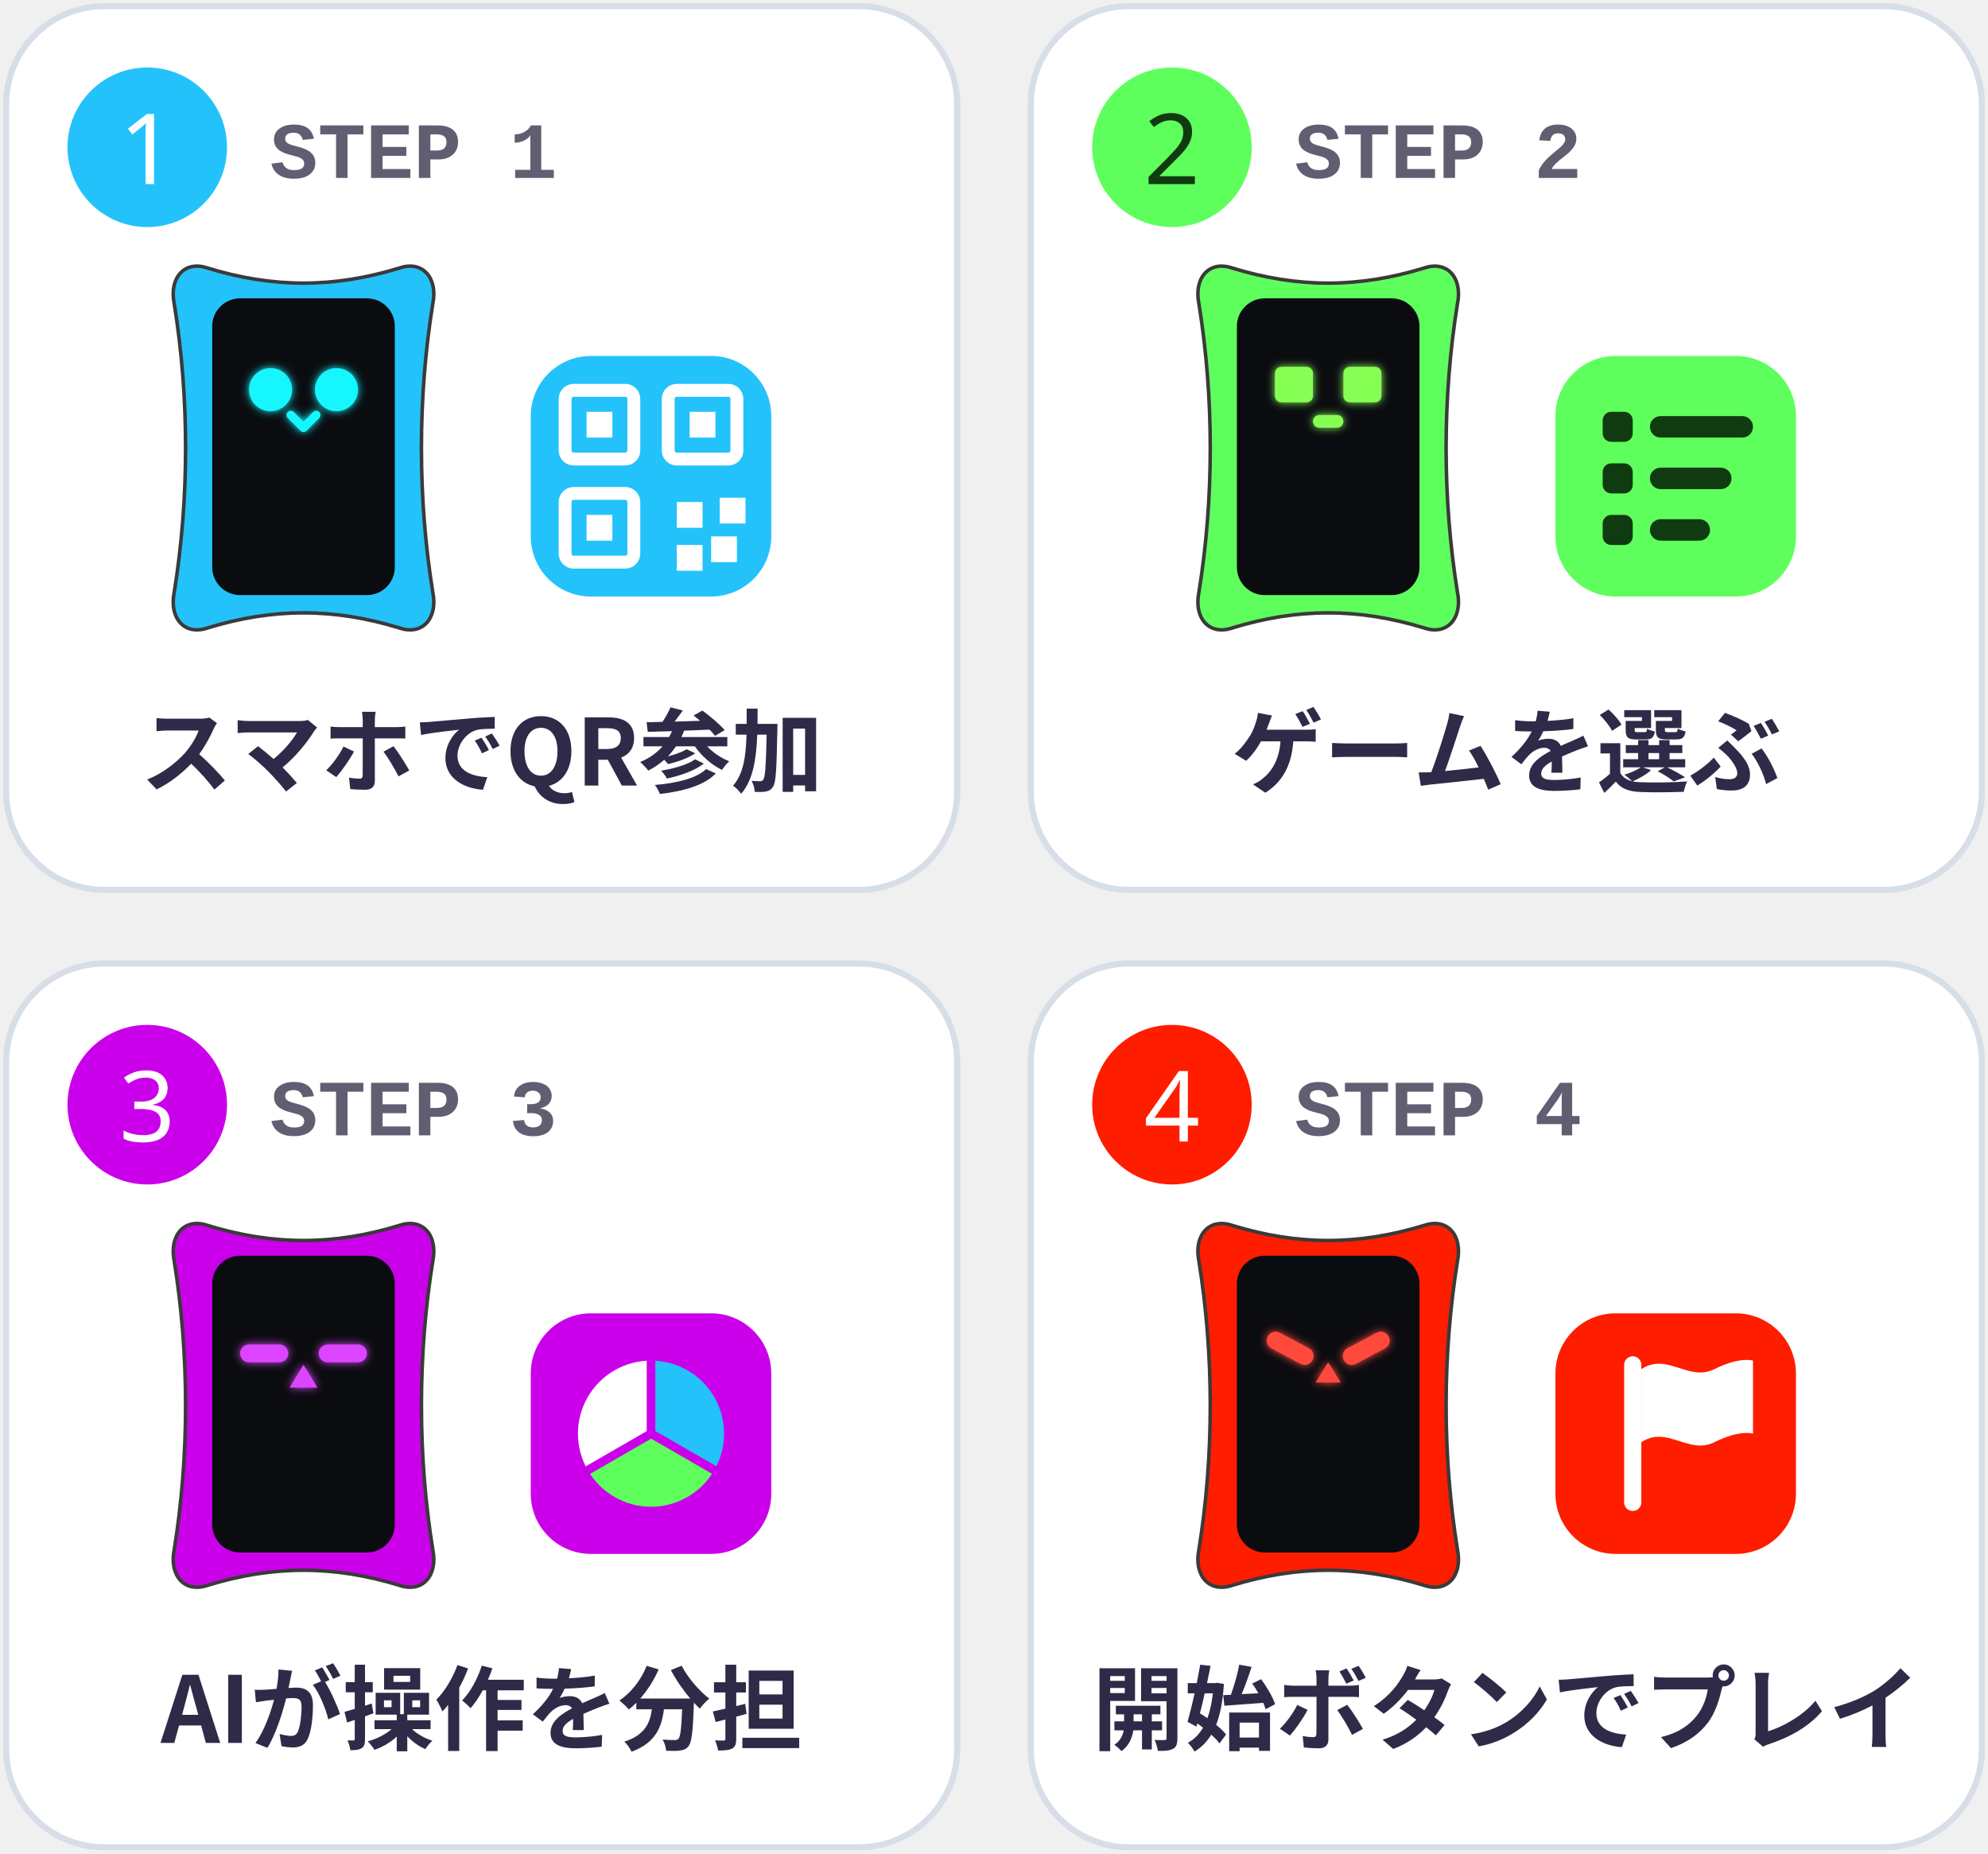
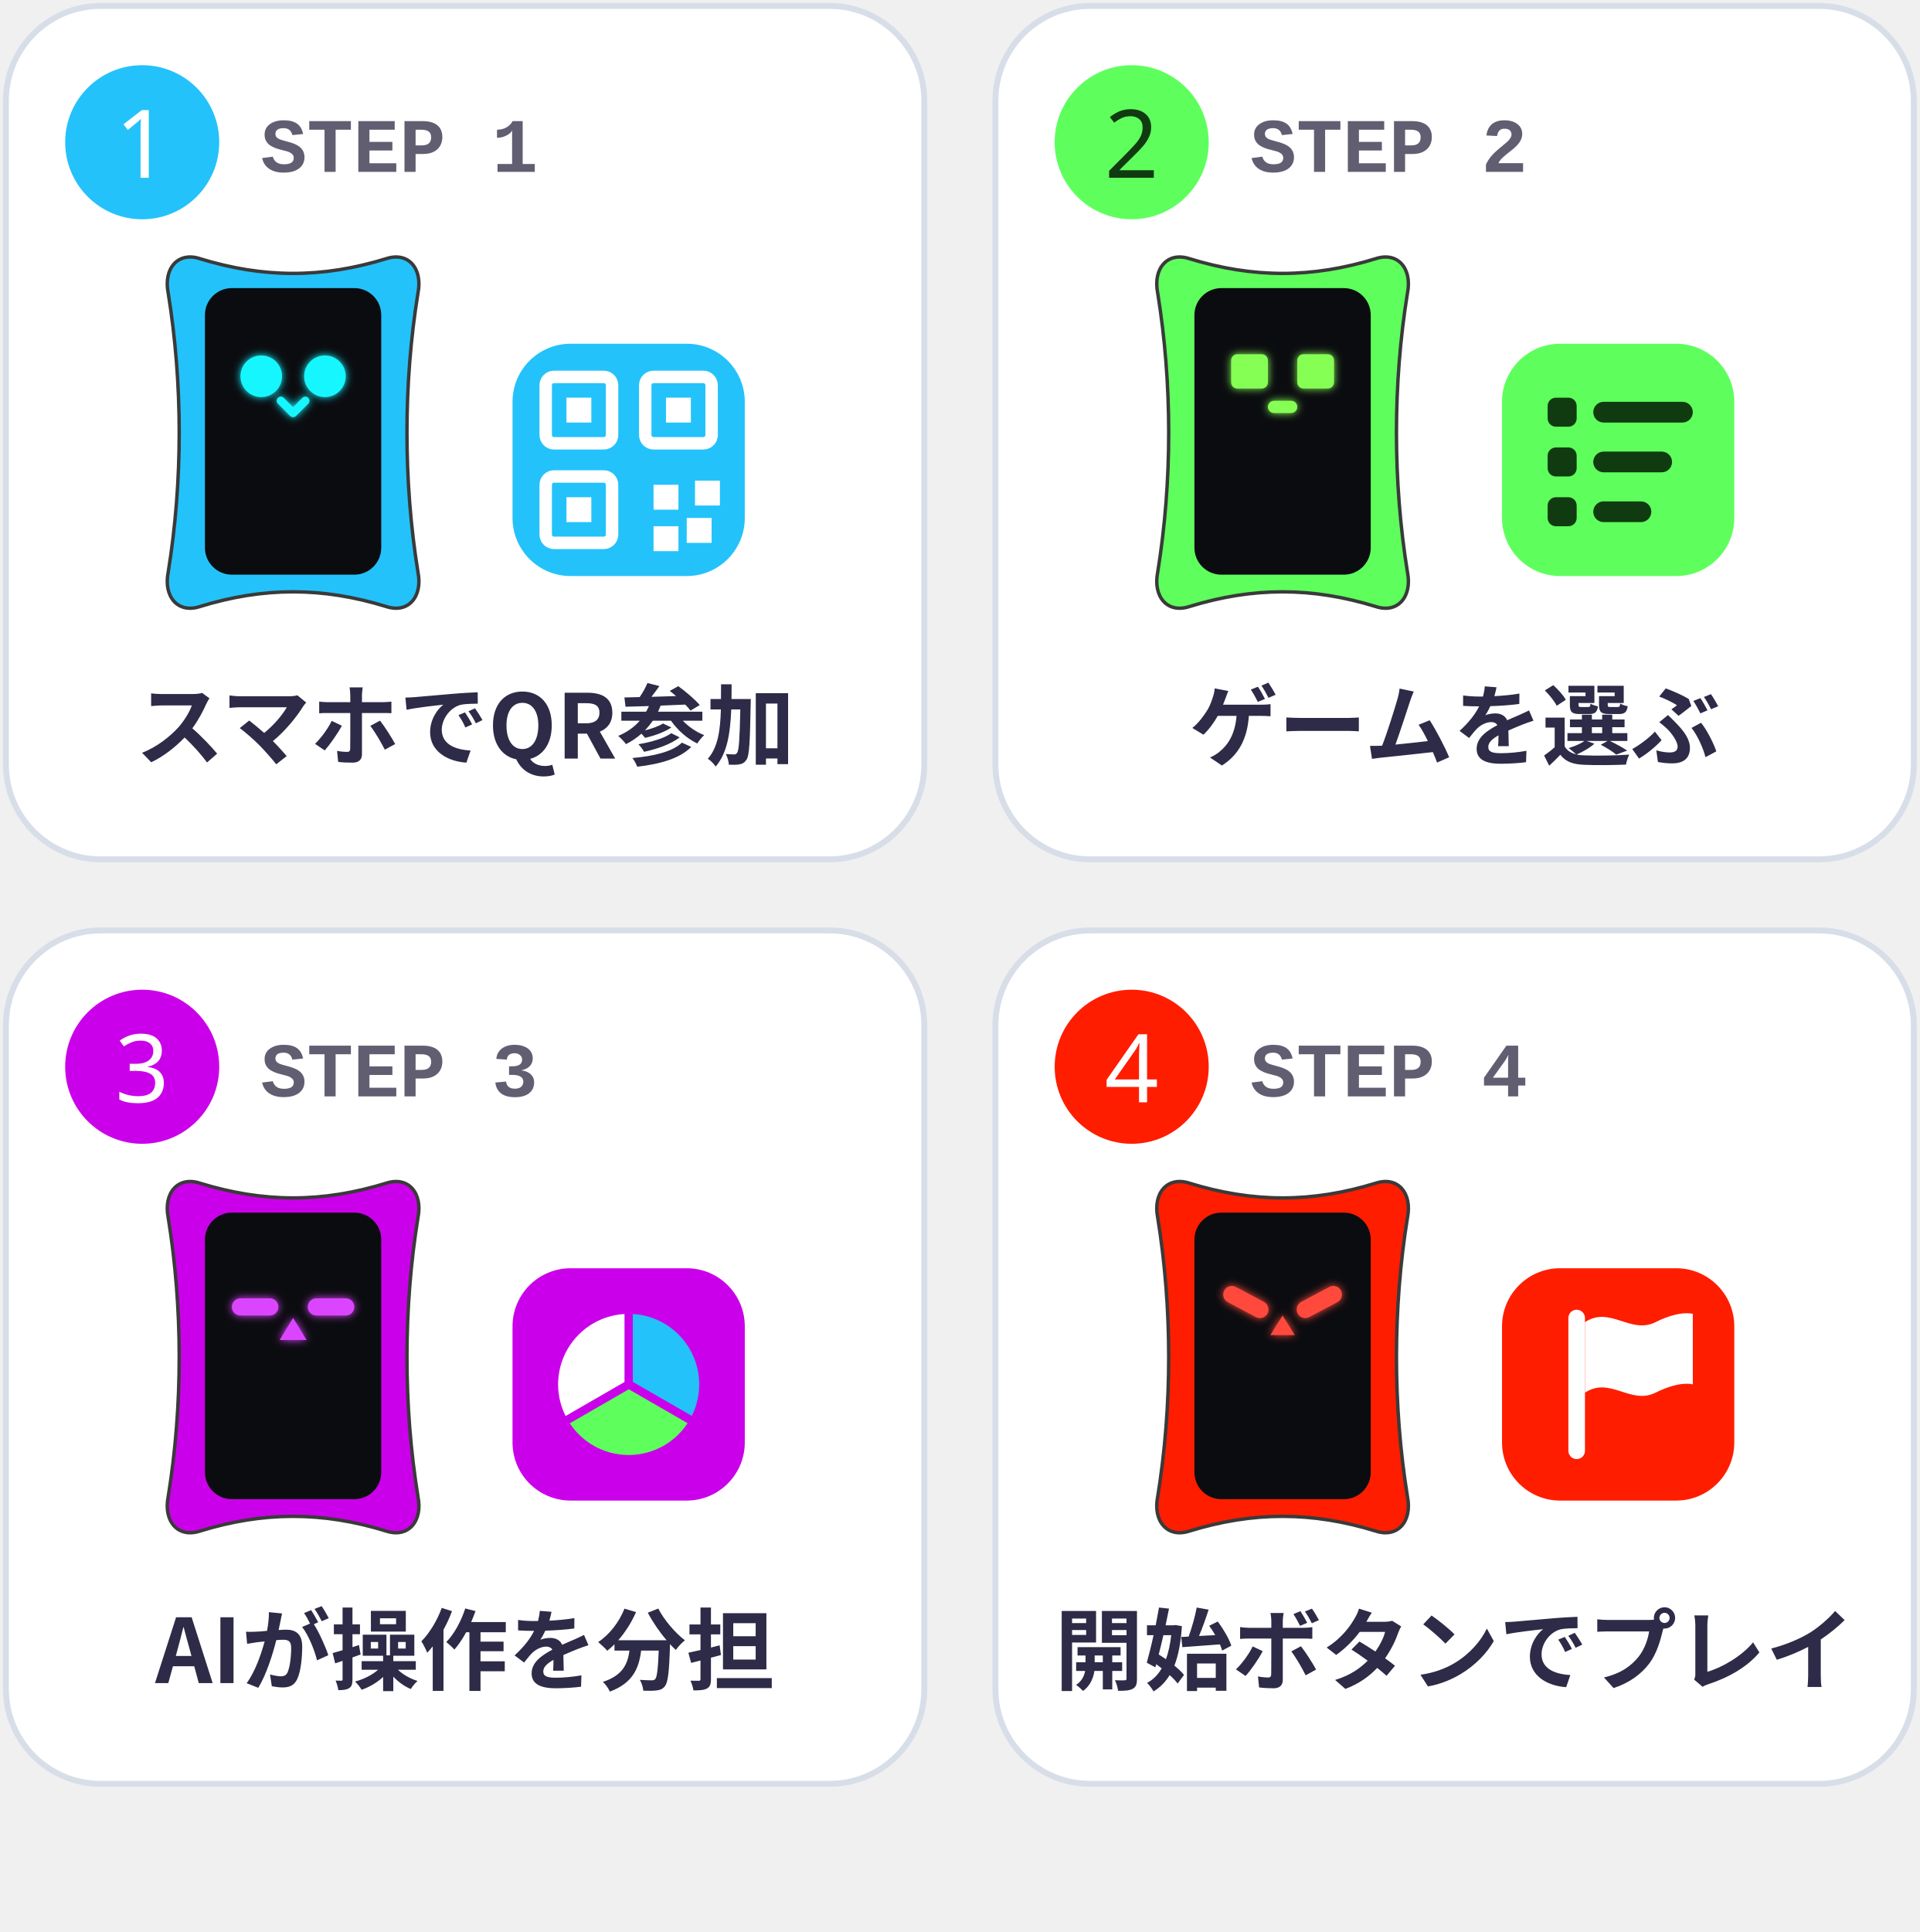
- <svg xmlns="http://www.w3.org/2000/svg" viewBox="0 0 324 302" width="324" height="302" role="img">
+ <svg xmlns="http://www.w3.org/2000/svg" viewBox="0 0 324 326" width="324" height="326" role="img">
  <defs>
    <filter id="glow" x="-30%" y="-30%" width="160%" height="160%">
      <feGaussianBlur stdDeviation="1.6" result="b" />
      <feMerge>
        <feMergeNode in="b" />
        <feMergeNode in="SourceGraphic" />
      </feMerge>
    </filter>
    <linearGradient id="brand" x1="0" y1="0" x2="1" y2="0">
      <stop offset="0" stop-color="#C03BFF" />
      <stop offset=".55" stop-color="#6F86FF" />
      <stop offset="1" stop-color="#22C4FA" />
    </linearGradient>
    <linearGradient id="bg" x1="0" y1="0" x2="1" y2="1">
      <stop offset="0" stop-color="#E8FAFF" />
      <stop offset="1" stop-color="#FFF5DC" />
    </linearGradient>
    <style>
.jp{font-family:'Hiragino Sans','Hiragino Kaku Gothic ProN','Yu Gothic UI','Yu Gothic','Meiryo','Noto Sans JP','Noto Sans CJK JP',sans-serif}
.disp{font-family:Impact,Haettenschweiler,'Anton','Arial Narrow Bold','Arial Black',sans-serif}
.gh{font-family:-apple-system,BlinkMacSystemFont,'Segoe UI','Noto Sans',Helvetica,Arial,sans-serif}
.rnd{font-family:RcRounded,'Hiragino Maru Gothic ProN','Yu Gothic UI','Noto Sans JP',sans-serif}
.hand{font-family:RcHand,'Hiragino Maru Gothic ProN','Yu Gothic UI','Noto Sans JP',sans-serif}
.mono{font-family:ui-monospace,SFMono-Regular,'Cascadia Mono',Consolas,'Liberation Mono',monospace}

@keyframes bob{0%,100%{transform:translateY(0)}50%{transform:translateY(-5px)}}
@keyframes blink{0%,90%,100%{transform:scaleY(1)}94%{transform:scaleY(.12)}}
@keyframes flow{to{stroke-dashoffset:-28}}
@keyframes pulse{0%,100%{opacity:.55}50%{opacity:1}}
.bob{animation:bob 2.6s ease-in-out infinite}
.eyes{transform-box:fill-box;transform-origin:center;animation:blink 4.8s infinite}
.flow{stroke-dasharray:6 8;animation:flow 1.1s linear infinite}
.pulse{animation:pulse 2.4s ease-in-out infinite}
@media (prefers-reduced-motion:reduce){.bob,.eyes,.flow,.pulse{animation:none}}
</style>
  </defs>
  <rect x="1.0" y="1" width="155.0" height="144" rx="16" fill="#FFFFFF" stroke="#D8DEE8" />
  <circle cx="24.0" cy="24" r="13" fill="#24C2FA" />
  <text x="24.0" y="30" class="disp" font-size="16" font-weight="400" fill="#FFFFFF" text-anchor="middle">1</text>
  <text x="44.0" y="29" class="mono" font-size="13" font-weight="700" fill="#625E72" text-anchor="start">STEP 1</text>
  <g transform="translate(28.8 42.0) scale(0.4133)">
    <g class="bob" style="animation-delay:0.00s">
      <path d="M12 4C38 12 62 12 88 4C97 1 103 8 101 18C95 55 95 95 101 132C103 142 97 149 88 146C62 138 38 138 12 146C3 149-3 142-1 132C5 95 5 55-1 18C-3 8 3 1 12 4Z" fill="#24C2FA" stroke="#3A3A3A" stroke-width="1.4" />
      <rect x="14" y="16" width="72" height="117" rx="11" fill="#0B0C10" />
      <g filter="url(#glow)" transform="translate(0 6)">
        <g class="eyes" style="animation-delay:0.00s">
          <circle cx="37" cy="46" r="8.5" fill="#19F6FF" />
          <circle cx="63" cy="46" r="8.5" fill="#19F6FF" />
        </g>
        <path d="M45 56l5 5 5-5" fill="none" stroke="#19F6FF" stroke-width="3.4" stroke-linecap="round" stroke-linejoin="round" />
      </g>
    </g>
  </g>
  <g transform="translate(86.5 58) scale(.7)">
    <rect x="0" y="0" width="56" height="56" rx="14" fill="#24C2FA" />
    <rect x="8" y="8" width="16" height="16" rx="2" fill="none" stroke="#FFFFFF" stroke-width="3" />
    <rect x="13" y="13" width="6" height="6" fill="#FFFFFF" />
    <rect x="32" y="8" width="16" height="16" rx="2" fill="none" stroke="#FFFFFF" stroke-width="3" />
    <rect x="37" y="13" width="6" height="6" fill="#FFFFFF" />
    <rect x="8" y="32" width="16" height="16" rx="2" fill="none" stroke="#FFFFFF" stroke-width="3" />
    <rect x="13" y="37" width="6" height="6" fill="#FFFFFF" />
    <rect x="34" y="34" width="6" height="6" fill="#FFFFFF" />
    <rect x="42" y="42" width="6" height="6" fill="#FFFFFF" />
    <rect x="34" y="44" width="6" height="6" fill="#FFFFFF" />
    <rect x="44" y="33" width="6" height="6" fill="#FFFFFF" />
  </g>
  <text x="78.5" y="128" class="jp" font-size="15" font-weight="900" fill="#2E2B48" text-anchor="middle">スマホでQR参加</text>
  <rect x="168.0" y="1" width="155.0" height="144" rx="16" fill="#FFFFFF" stroke="#D8DEE8" />
  <circle cx="191.0" cy="24" r="13" fill="#5EFF5D" />
  <text x="191.0" y="30" class="disp" font-size="16" font-weight="400" fill="#103B10" text-anchor="middle">2</text>
  <text x="211.0" y="29" class="mono" font-size="13" font-weight="700" fill="#625E72" text-anchor="start">STEP 2</text>
  <g transform="translate(195.8 42.0) scale(0.4133)">
    <g class="bob" style="animation-delay:0.40s">
      <path d="M12 4C38 12 62 12 88 4C97 1 103 8 101 18C95 55 95 95 101 132C103 142 97 149 88 146C62 138 38 138 12 146C3 149-3 142-1 132C5 95 5 55-1 18C-3 8 3 1 12 4Z" fill="#5EFF5D" stroke="#3A3A3A" stroke-width="1.4" />
      <rect x="14" y="16" width="72" height="117" rx="11" fill="#0B0C10" />
      <g filter="url(#glow)" transform="translate(0 6)">
        <g class="eyes" style="animation-delay:0.68s">
          <rect x="29" y="37" width="15" height="14" rx="2.5" fill="#86FF55" />
          <rect x="56" y="37" width="15" height="14" rx="2.5" fill="#86FF55" />
        </g>
        <rect x="44" y="56" width="12" height="5" rx="2.5" fill="#86FF55" />
      </g>
    </g>
  </g>
  <g transform="translate(253.5 58) scale(.7)">
    <rect x="0" y="0" width="56" height="56" rx="14" fill="#5EFF5D" />
    <rect x="11" y="13" width="7" height="7" rx="2" fill="#103B10" />
    <rect x="22" y="14" width="24" height="5" rx="2.5" fill="#103B10" />
    <rect x="11" y="25" width="7" height="7" rx="2" fill="#103B10" />
    <rect x="22" y="26" width="19" height="5" rx="2.5" fill="#103B10" />
    <rect x="11" y="37" width="7" height="7" rx="2" fill="#103B10" />
    <rect x="22" y="38" width="14" height="5" rx="2.5" fill="#103B10" />
  </g>
  <text x="245.5" y="128" class="jp" font-size="15" font-weight="900" fill="#2E2B48" text-anchor="middle">ゲームを選ぶ</text>
  <rect x="1.0" y="157" width="155.0" height="144" rx="16" fill="#FFFFFF" stroke="#D8DEE8" />
  <circle cx="24.0" cy="180" r="13" fill="#CB00EA" />
  <text x="24.0" y="186" class="disp" font-size="16" font-weight="400" fill="#FFFFFF" text-anchor="middle">3</text>
  <text x="44.0" y="185" class="mono" font-size="13" font-weight="700" fill="#625E72" text-anchor="start">STEP 3</text>
  <g transform="translate(28.8 198.0) scale(0.4133)">
    <g class="bob" style="animation-delay:0.80s">
      <path d="M12 4C38 12 62 12 88 4C97 1 103 8 101 18C95 55 95 95 101 132C103 142 97 149 88 146C62 138 38 138 12 146C3 149-3 142-1 132C5 95 5 55-1 18C-3 8 3 1 12 4Z" fill="#CB00EA" stroke="#3A3A3A" stroke-width="1.4" />
      <rect x="14" y="16" width="72" height="117" rx="11" fill="#0B0C10" />
      <g filter="url(#glow)" transform="translate(0 6)">
        <g class="eyes" style="animation-delay:1.36s">
          <rect x="25" y="45" width="19" height="7" rx="3.5" fill="#DC45FF" />
          <rect x="56" y="45" width="19" height="7" rx="3.5" fill="#DC45FF" />
        </g>
        <path d="M50 53l-5.5 9h11z" fill="#DC45FF" />
      </g>
    </g>
  </g>
  <g transform="translate(86.5 214) scale(.7)">
    <rect x="0" y="0" width="56" height="56" rx="14" fill="#CB00EA" />
    <path d="M28 28L28.0 10.0A18 18 0 0 1 43.6 37.0Z" fill="#24C2FA" stroke="#CB00EA" stroke-width="2" />
    <path d="M28 28L43.6 37.0A18 18 0 0 1 12.4 37.0Z" fill="#5EFF5D" stroke="#CB00EA" stroke-width="2" />
    <path d="M28 28L12.4 37.0A18 18 0 0 1 28.0 10.0Z" fill="#FFFFFF" stroke="#CB00EA" stroke-width="2" />
  </g>
  <text x="78.5" y="284" class="jp" font-size="15" font-weight="900" fill="#2E2B48" text-anchor="middle">AIが操作を分担</text>
  <rect x="168.0" y="157" width="155.0" height="144" rx="16" fill="#FFFFFF" stroke="#D8DEE8" />
  <circle cx="191.0" cy="180" r="13" fill="#FF1D00" />
  <text x="191.0" y="186" class="disp" font-size="16" font-weight="400" fill="#FFFFFF" text-anchor="middle">4</text>
  <text x="211.0" y="185" class="mono" font-size="13" font-weight="700" fill="#625E72" text-anchor="start">STEP 4</text>
  <g transform="translate(195.8 198.0) scale(0.4133)">
    <g class="bob" style="animation-delay:1.20s">
      <path d="M12 4C38 12 62 12 88 4C97 1 103 8 101 18C95 55 95 95 101 132C103 142 97 149 88 146C62 138 38 138 12 146C3 149-3 142-1 132C5 95 5 55-1 18C-3 8 3 1 12 4Z" fill="#FF1D00" stroke="#3A3A3A" stroke-width="1.4" />
      <rect x="14" y="16" width="72" height="117" rx="11" fill="#0B0C10" />
      <g filter="url(#glow)" transform="translate(0 6)">
        <g class="eyes" style="animation-delay:2.04s">
          <rect x="25" y="43" width="20" height="7" rx="3.5" fill="#FF4A3D" transform="rotate(28 35 46.5)" />
          <rect x="55" y="43" width="20" height="7" rx="3.5" fill="#FF4A3D" transform="rotate(-28 65 46.5)" />
        </g>
        <path d="M50 52l-5 8h10z" fill="#FF4A3D" />
      </g>
    </g>
  </g>
  <g transform="translate(253.5 214) scale(.7)">
    <rect x="0" y="0" width="56" height="56" rx="14" fill="#FF1D00" />
    <path d="M18 44V12" stroke="#FFFFFF" stroke-width="4" stroke-linecap="round" />
    <path d="M20 13c6-4 11 3 17 0s9-2 9-2v17s-3-1-9 2-11-4-17 0z" fill="#FFFFFF" />
  </g>
  <text x="245.5" y="284" class="jp" font-size="15" font-weight="900" fill="#2E2B48" text-anchor="middle">開始ボタンでプレイ</text>
</svg>
